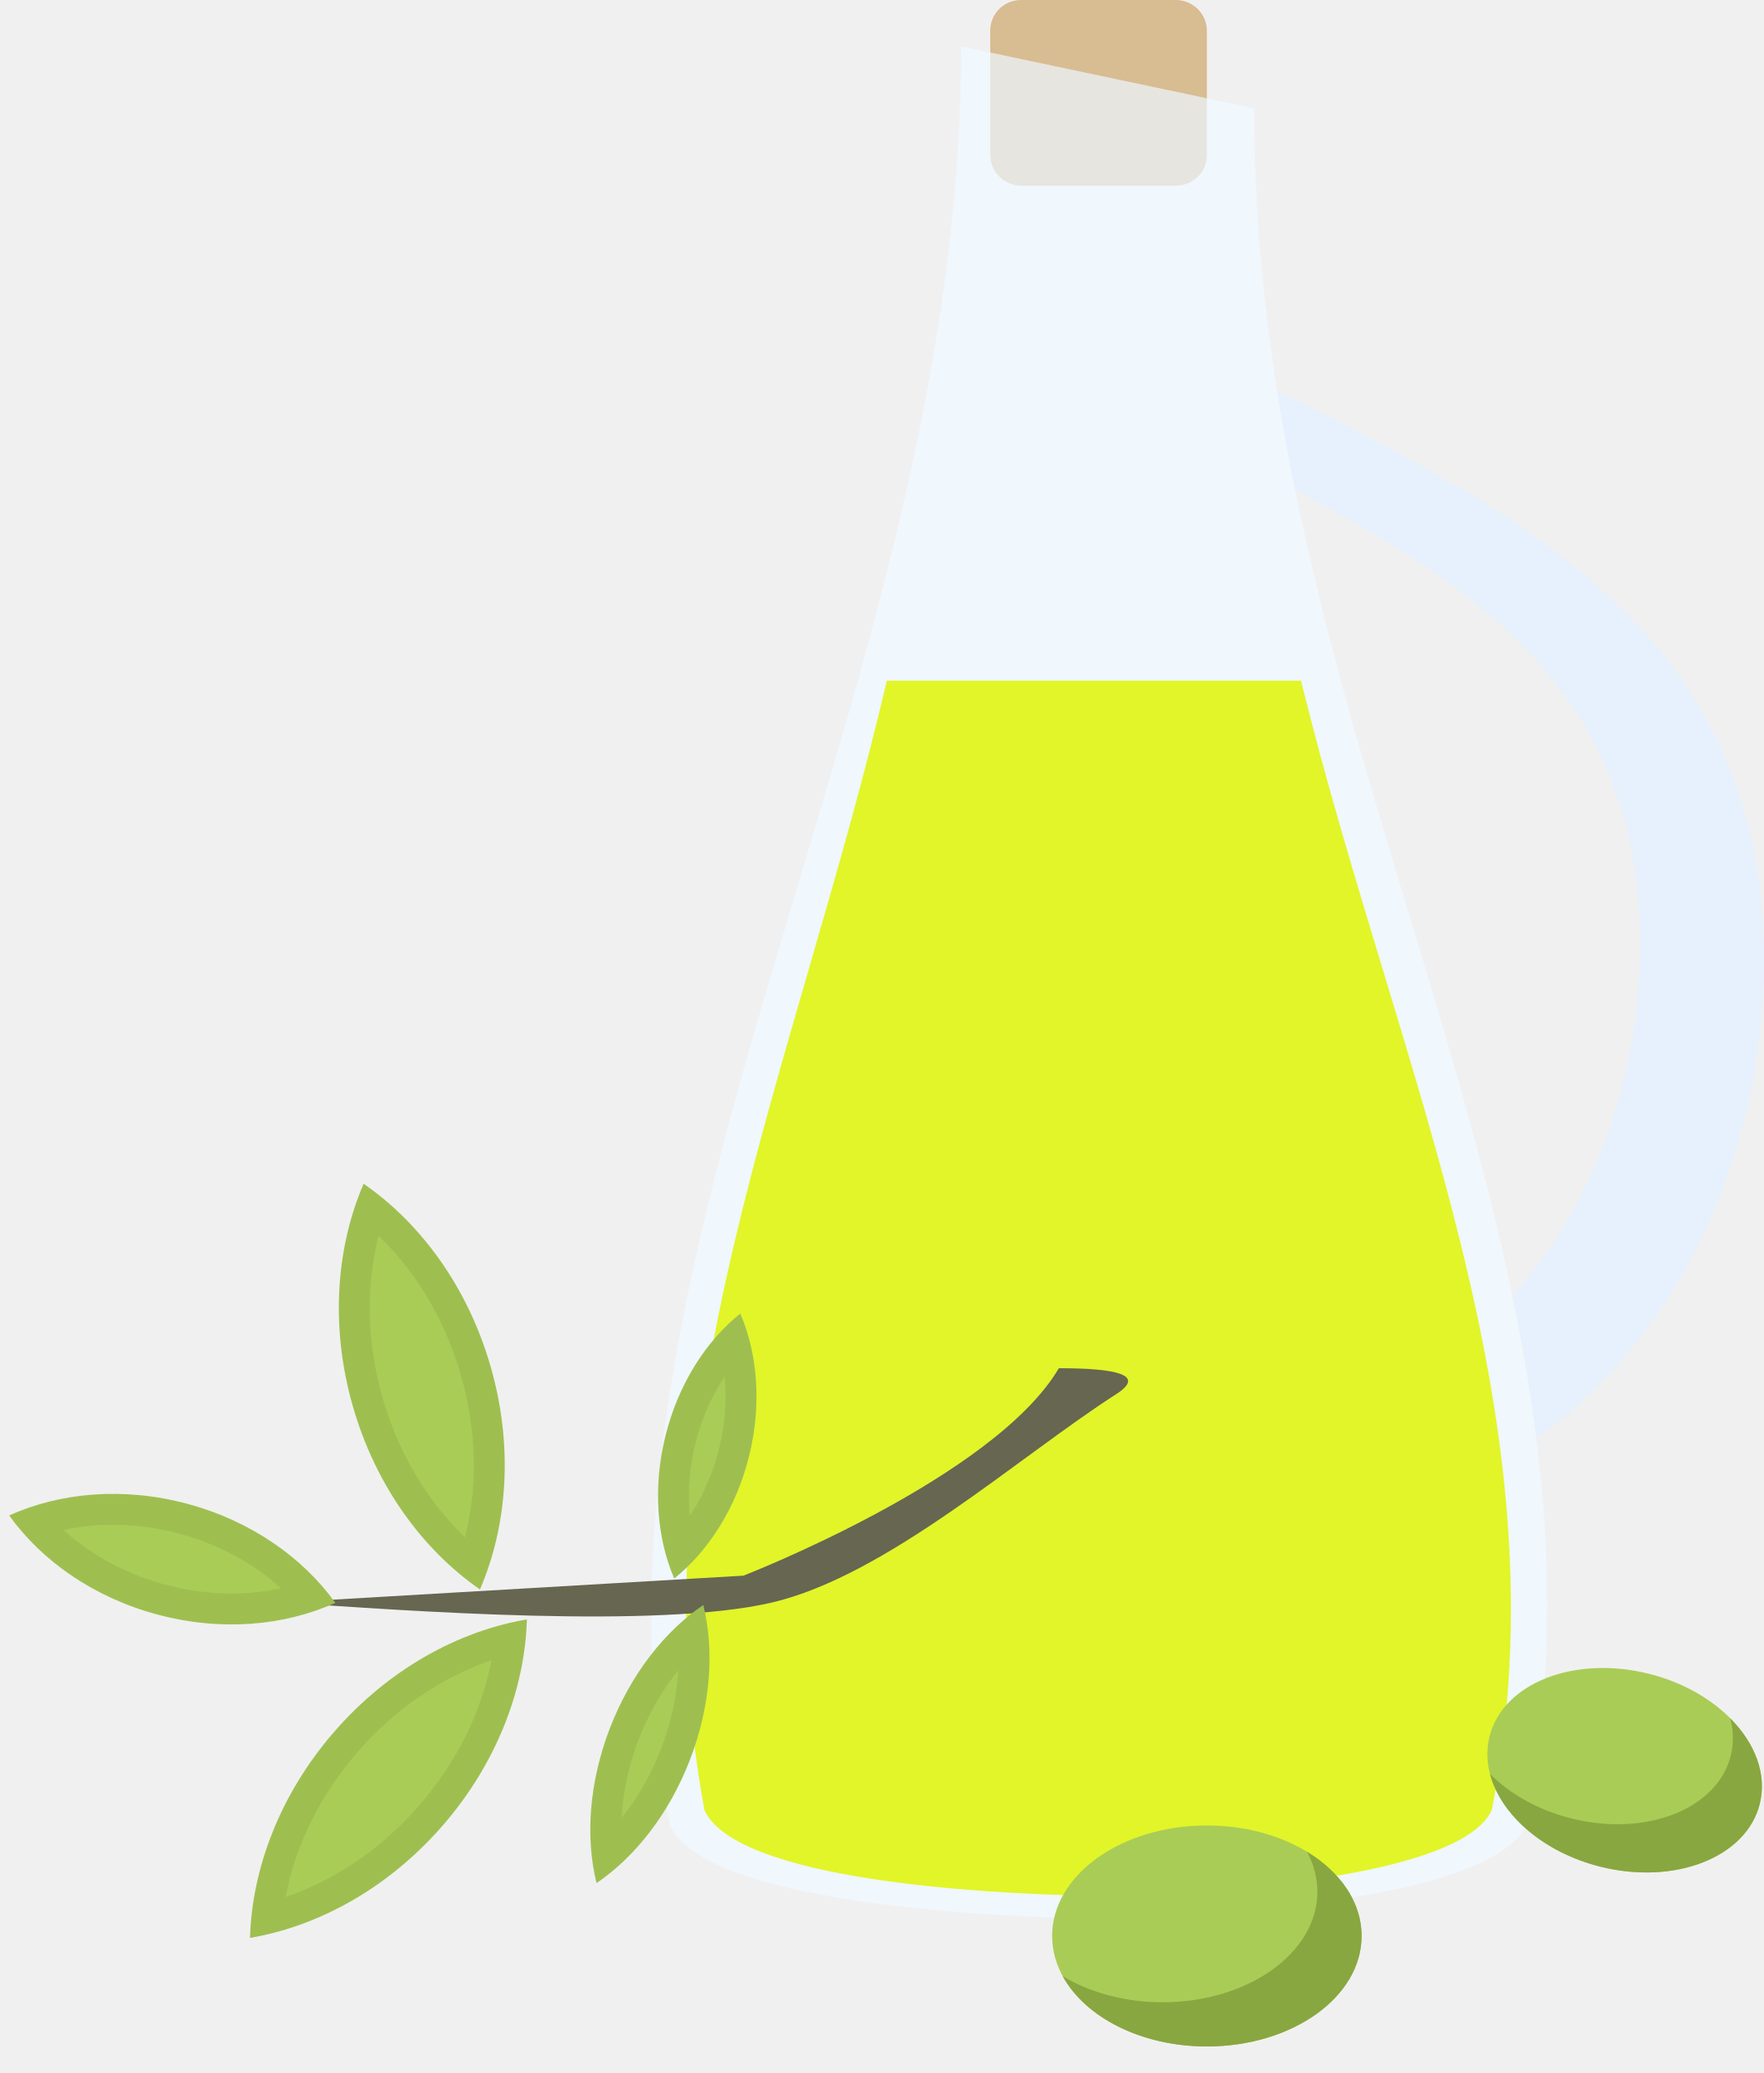
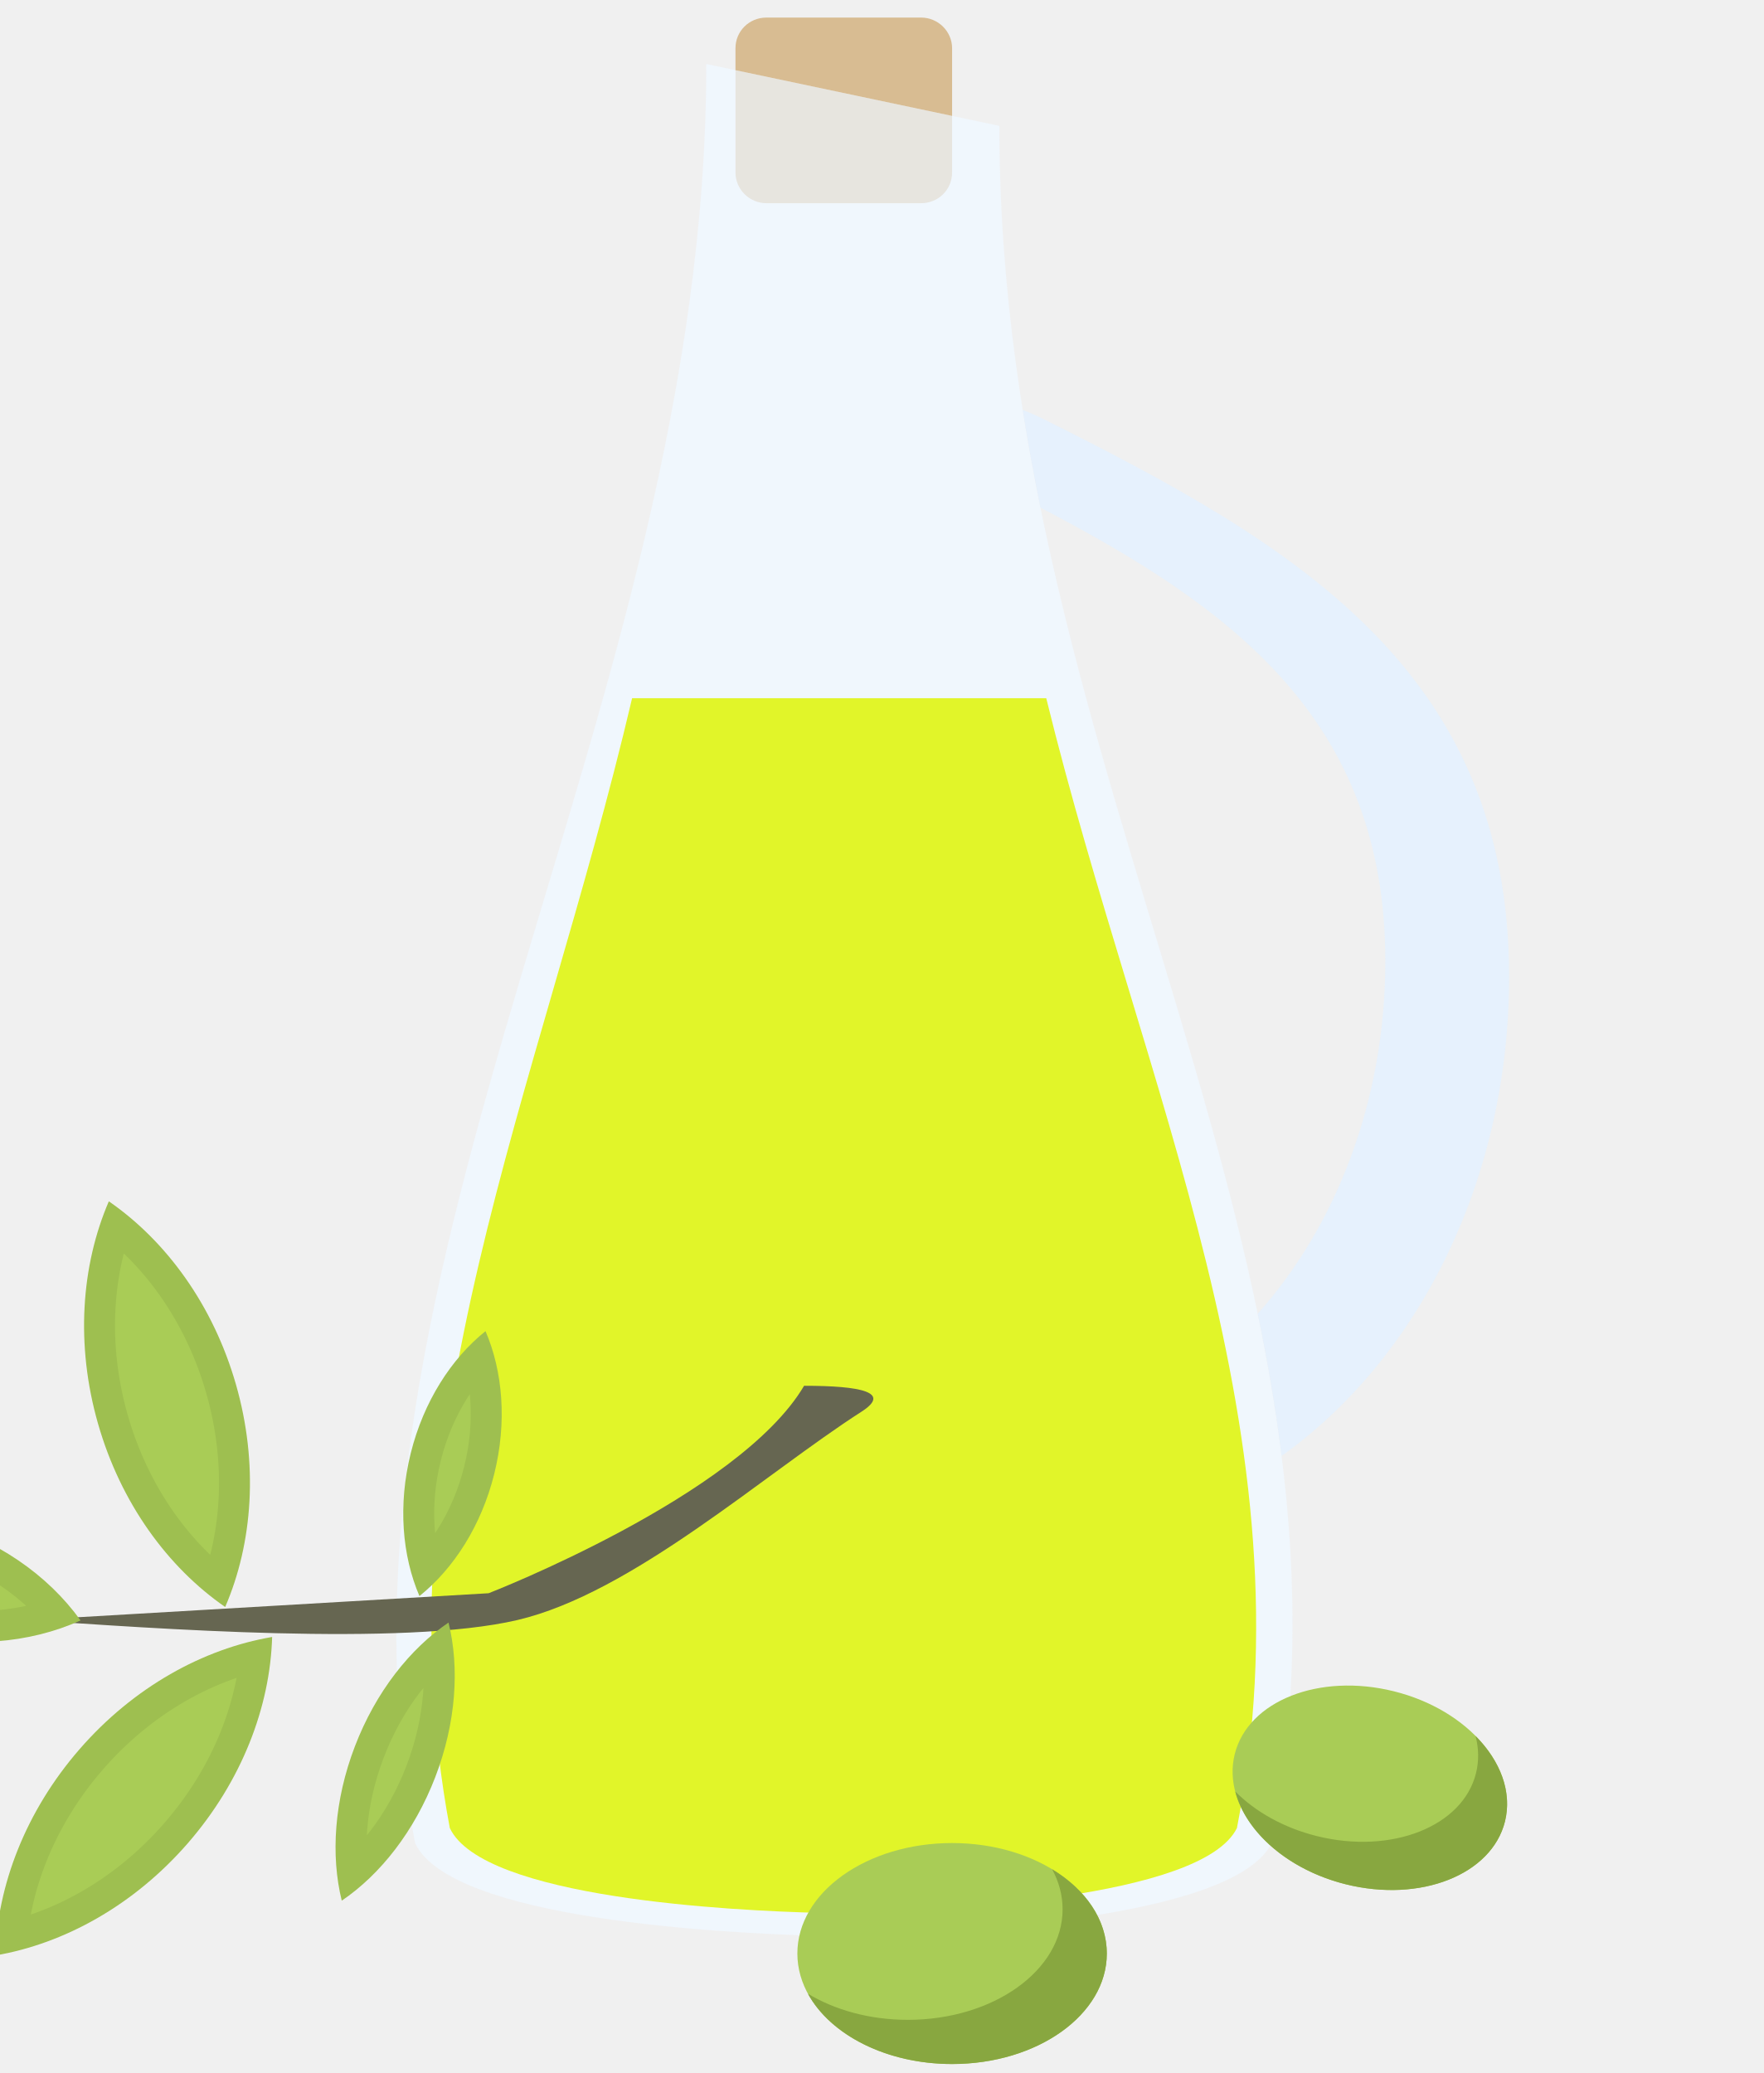
- <svg xmlns="http://www.w3.org/2000/svg" xmlns:xlink="http://www.w3.org/1999/xlink" width="57px" height="67px" viewBox="0 0 57 67" version="1.1">
-   <defs>
+ <svg xmlns="http://www.w3.org/2000/svg" xmlns:xlink="http://www.w3.org/1999/xlink" width="57px" height="67px" viewBox="0 0 57 67" version="1.1" id="svg13666">
+   <defs id="defs13672">
    <path d="M14.63,0.995 C16.062,2.742 16.947,5.153 16.947,7.815 C16.947,10.477 16.062,12.887 14.63,14.635 C13.199,12.887 12.313,10.477 12.313,7.815 C12.313,5.153 13.199,2.742 14.63,0.995 L14.63,0.995 Z" id="path-1" />
    <mask id="mask-2" maskContentUnits="userSpaceOnUse" maskUnits="objectBoundingBox" x="0" y="0" width="4.634" height="13.64" fill="white">
-       <use xlink:href="#path-1" />
+       <use xlink:href="#path-1" id="use13676" />
    </mask>
    <path d="M13.553,13.667 C14.985,15.414 15.87,17.825 15.87,20.487 C15.87,23.149 14.985,25.559 13.553,27.307 C12.122,25.559 11.236,23.149 11.236,20.487 C11.236,17.825 12.122,15.414 13.553,13.667 L13.553,13.667 Z" id="path-3" />
    <mask id="mask-4" maskContentUnits="userSpaceOnUse" maskUnits="objectBoundingBox" x="0" y="0" width="4.634" height="13.64" fill="white">
-       <use xlink:href="#path-3" />
+       <use xlink:href="#path-3" id="use13680" />
    </mask>
    <path d="M23.855,5.324 C24.714,6.454 25.245,8.014 25.245,9.737 C25.245,11.459 24.714,13.019 23.855,14.149 C22.996,13.019 22.465,11.459 22.465,9.737 C22.465,8.014 22.996,6.454 23.855,5.324 L23.855,5.324 Z" id="path-5" />
    <mask id="mask-6" maskContentUnits="userSpaceOnUse" maskUnits="objectBoundingBox" x="0" y="0" width="2.78" height="8.826" fill="white">
-       <use xlink:href="#path-5" />
+       <use xlink:href="#path-5" id="use13684" />
    </mask>
    <path d="M22.002,14.554 C22.861,15.787 23.392,17.489 23.392,19.368 C23.392,21.247 22.861,22.949 22.002,24.182 C21.143,22.949 20.611,21.247 20.611,19.368 C20.611,17.489 21.143,15.787 22.002,14.554 L22.002,14.554 Z" id="path-7" />
    <mask id="mask-8" maskContentUnits="userSpaceOnUse" maskUnits="objectBoundingBox" x="0" y="0" width="2.78" height="9.628" fill="white">
-       <use xlink:href="#path-7" />
+       <use xlink:href="#path-7" id="use13688" />
    </mask>
    <path d="M6.567,7.937 C7.712,9.335 8.42,11.263 8.42,13.393 C8.42,15.522 7.712,17.451 6.567,18.849 C5.422,17.451 4.713,15.522 4.713,13.393 C4.713,11.263 5.422,9.335 6.567,7.937 L6.567,7.937 Z" id="path-9" />
    <mask id="mask-10" maskContentUnits="userSpaceOnUse" maskUnits="objectBoundingBox" x="0" y="0" width="3.707" height="10.912" fill="white">
-       <use xlink:href="#path-9" />
+       <use xlink:href="#path-9" id="use13692" />
    </mask>
  </defs>
-   <g id="Page-1" stroke="none" stroke-width="1" fill="none" fill-rule="evenodd">
-     <g id="olive_oil" transform="translate(-1, 0)">
-       <g id="Olive-Oil" opacity="0.9" transform="translate(22, 0)">
-         <path d="M10.056,1.5 L19.528,3.5 C19.528,24.5 31.991,40.25 28.325,59 C27.105,61.496 17.767,61.915 14.663,61.986 C14.663,62 14.487,62 14.174,61.995 C13.847,62 13.663,62 13.663,62 C10.651,61.911 1.806,61.484 0.645,59 C-2.859,40.25 10.056,22.5 10.056,1.5 Z" id="Combined-Shape" fill="#F0F7FE" />
-         <path d="M21.043,22 C24.156,34.686 29.682,45.857 27.205,58.514 C26.088,60.797 17.58,61.191 14.674,61.259 L14.674,61.273 C14.674,61.273 14.503,61.273 14.2,61.268 C13.884,61.273 13.705,61.273 13.705,61.273 L13.705,61.258 C10.887,61.187 2.83,60.785 1.768,58.514 C-0.601,45.857 4.682,34.686 7.659,22 L21.043,22 L21.043,22 Z" id="Combined-Shape-Copy-2" fill="#DFF513" />
-         <path d="M18,3.177 L18,5.009 C18,5.556 17.562,6 16.997,6 L12.003,6 C11.449,6 11,5.549 11,5.009 L11,1.699 L18,3.177 Z" id="Combined-Shape" fill-opacity="0.307" fill="#CDB893" />
-         <path d="M18,3.177 L18,0.991 C18,0.451 17.551,0 16.997,0 L12.003,0 C11.438,0 11,0.444 11,0.991 L11,1.699 L18,3.177 Z" id="Combined-Shape" fill="#D5B687" />
-         <path d="M28.649,46.487 C33.05,43.35 36,37.589 36,31 C36,21.059 29,17 21,13 C20.76,12.88 20.52,12.774 20.282,12.682 C20.451,13.747 20.644,14.799 20.856,15.841 C26.981,19.04 32,22.659 32,30.495 C32,34.992 30.414,39.045 27.877,41.892 C28.193,43.419 28.457,44.949 28.649,46.487 Z" id="Combined-Shape" fill="#E4F1FE" />
+   <g id="Page-1" transform="translate(-8.233051,0.5677966)" style="fill:none;fill-rule:evenodd;stroke:none;stroke-width:1">
+     <g id="olive_oil" transform="translate(-1,0)">
+       <g id="Olive-Oil" transform="translate(22,0)" style="opacity:0.9">
+         <path d="m 10.056,1.5 9.472,2 c 0,21 12.463,36.75 8.798,55.5 -1.22,2.496 -10.558,2.915 -13.663,2.986 0,0.014 -0.176,0.014 -0.489,0.009 C 13.847,62 13.663,62 13.663,62 10.651,61.911 1.806,61.484 0.645,59 -2.859,40.25 10.056,22.5 10.056,1.5 Z" id="Combined-Shape" style="fill:#f0f7fe" />
+         <path d="m 21.043,22 c 3.113,12.686 8.639,23.857 6.162,36.514 -1.117,2.282 -9.625,2.676 -12.531,2.744 l 0,0.014 c 0,0 -0.171,0 -0.474,-0.005 -0.317,0.005 -0.495,0.005 -0.495,0.005 l 0,-0.015 C 10.887,61.187 2.83,60.785 1.768,58.514 -0.601,45.857 4.682,34.686 7.659,22 l 13.384,0 0,0 z" id="Combined-Shape-Copy-2" style="fill:#dff513" />
+         <path d="m 18,3.177 0,1.832 C 18,5.556 17.562,6 16.997,6 L 12.003,6 C 11.449,6 11,5.549 11,5.009 l 0,-3.31 7,1.478 z" id="path13699" style="fill:#cdb893;fill-opacity:0.307" />
+         <path d="M 18,3.177 18,0.991 C 18,0.451 17.551,0 16.997,0 L 12.003,0 C 11.438,0 11,0.444 11,0.991 l 0,0.709 7,1.478 z" id="path13701" style="fill:#d5b687" />
+         <path d="M 28.649,46.487 C 33.05,43.35 36,37.589 36,31 36,21.059 29,17 21,13 c -0.24,-0.12 -0.48,-0.226 -0.718,-0.318 0.169,1.064 0.362,2.116 0.574,3.158 C 26.981,19.04 32,22.659 32,30.495 c 0,4.497 -1.586,8.55 -4.123,11.397 0.317,1.527 0.58,3.057 0.772,4.595 z" id="path13703" style="fill:#e4f1fe" />
      </g>
-       <g id="Olive-2" transform="translate(53.43088, 57.49151) rotate(14) translate(-53.43088, -57.49151) translate(48.93088, 53.99151)">
-         <ellipse id="Oval-6" fill="#A9CC56" cx="4.5" cy="3.214" rx="4.5" ry="3.214" />
-         <path d="M0.306,4.381 C0.96,5.58 2.591,6.429 4.5,6.429 C6.985,6.429 9,4.989 9,3.214 C9,2.231 8.382,1.351 7.408,0.762 C7.606,1.123 7.714,1.517 7.714,1.929 C7.714,3.704 5.7,5.143 3.214,5.143 C2.105,5.143 1.09,4.856 0.306,4.381 Z" id="Combined-Shape" fill="#88A740" />
+       <g id="Olive-2" transform="matrix(0.9702957,0.2419219,-0.2419219,0.9702957,49.91128,53.00683)">
+         <ellipse id="Oval-6" cx="4.5" cy="3.214" rx="4.5" ry="3.214" style="fill:#a9cc56" />
+         <path d="M 0.306,4.381 C 0.96,5.58 2.591,6.429 4.5,6.429 6.985,6.429 9,4.989 9,3.214 9,2.231 8.382,1.351 7.408,0.762 7.606,1.123 7.714,1.517 7.714,1.929 c 0,1.775 -2.015,3.214 -4.5,3.214 -1.109,0 -2.124,-0.286 -2.908,-0.762 z" id="path13707" style="fill:#88a740" />
      </g>
-       <g id="Olive-1" transform="translate(35, 59)">
-         <ellipse id="Oval-6" fill="#A9CC56" cx="5" cy="3.571" rx="5" ry="3.571" />
-         <path d="M0.34,4.868 C1.066,6.2 2.879,7.143 5,7.143 C7.761,7.143 10,5.544 10,3.571 C10,2.479 9.313,1.501 8.232,0.846 C8.451,1.248 8.571,1.685 8.571,2.143 C8.571,4.115 6.333,5.714 3.571,5.714 C2.339,5.714 1.211,5.396 0.34,4.868 Z" id="Combined-Shape" fill="#88A740" />
+       <g id="Olive-1" transform="translate(35,59)">
+         <ellipse id="ellipse13710" cx="5" cy="3.571" rx="5" ry="3.571" style="fill:#a9cc56" />
+         <path d="M 0.34,4.868 C 1.066,6.2 2.879,7.143 5,7.143 c 2.761,0 5,-1.599 5,-3.571 C 10,2.479 9.313,1.501 8.232,0.846 8.451,1.248 8.571,1.685 8.571,2.143 c 0,1.972 -2.239,3.571 -5,3.571 -1.232,0 -2.36,-0.318 -3.232,-0.846 z" id="path13712" style="fill:#88a740" />
      </g>
-       <g id="Olive-Leaf" transform="translate(0, 37)">
-         <path d="M25.023,13.926 C25.023,13.926 33.119,10.784 35.217,7.221 C37.07,7.221 38.045,7.434 37.07,8.059 C33.924,10.079 29.656,13.926 25.949,14.793 C22.242,15.66 14.158,15.059 10.194,14.793 L25.023,13.926 Z" id="Path-2" fill="#666651" />
-         <use id="Combined-Shape-Copy-10" stroke="#9EBF50" mask="url(#mask-2)" stroke-width="2" stroke-linecap="square" fill="#A9CC56" transform="translate(14.63035, 7.814934) rotate(-16) translate(-14.63035, -7.814934) " xlink:href="#path-1" />
-         <use id="Combined-Shape-Copy-11" stroke="#9EBF50" mask="url(#mask-4)" stroke-width="2" stroke-linecap="square" fill="#A9CC56" transform="translate(13.55334, 20.48664) rotate(41) translate(-13.55334, -20.48664) " xlink:href="#path-3" />
-         <use id="Combined-Shape-Copy-13" stroke="#9EBF50" mask="url(#mask-6)" stroke-width="2" stroke-linecap="square" fill="#A9CC56" transform="translate(23.85515, 9.736546) rotate(14) translate(-23.85515, -9.736546) " xlink:href="#path-5" />
-         <use id="Combined-Shape-Copy-14" stroke="#9EBF50" mask="url(#mask-8)" stroke-width="2" stroke-linecap="square" fill="#A9CC56" transform="translate(22.00163, 19.36803) rotate(21) translate(-22.00163, -19.36803) " xlink:href="#path-7" />
-         <use id="Combined-Shape-Copy-12" stroke="#9EBF50" mask="url(#mask-10)" stroke-width="2" stroke-linecap="square" fill="#A9CC56" transform="translate(6.566957, 13.39273) rotate(105) translate(-6.566957, -13.39273) " xlink:href="#path-9" />
+       <g id="Olive-Leaf" transform="translate(0,37)">
+         <path d="m 25.023,13.926 c 0,0 8.096,-3.142 10.194,-6.705 1.854,0 2.828,0.213 1.854,0.838 -3.147,2.02 -7.414,5.867 -11.121,6.734 -3.707,0.867 -11.791,0.266 -15.755,0 l 14.828,-0.867 z" id="Path-2" style="fill:#666651" />
+         <use id="Combined-Shape-Copy-10" mask="url(#mask-2)" transform="matrix(0.9612617,-0.2756374,0.2756374,0.9612617,-1.587333,4.335409)" xlink:href="#path-1" style="fill:#a9cc56;stroke:#9ebf50;stroke-width:2;stroke-linecap:square" x="0" y="0" width="100%" height="100%" />
+         <use id="Combined-Shape-Copy-11" mask="url(#mask-4)" transform="matrix(0.7547096,0.656059,-0.656059,0.7547096,16.76495,-3.86661)" xlink:href="#path-3" style="fill:#a9cc56;stroke:#9ebf50;stroke-width:2;stroke-linecap:square" x="0" y="0" width="100%" height="100%" />
+         <use id="Combined-Shape-Copy-13" mask="url(#mask-6)" transform="matrix(0.9702957,0.2419219,-0.2419219,0.9702957,3.064084,-5.481867)" xlink:href="#path-5" style="fill:#a9cc56;stroke:#9ebf50;stroke-width:2;stroke-linecap:square" x="0" y="0" width="100%" height="100%" />
+         <use id="Combined-Shape-Copy-14" mask="url(#mask-8)" transform="matrix(0.9335804,0.3583679,-0.3583679,0.9335804,8.402219,-6.598264)" xlink:href="#path-7" style="fill:#a9cc56;stroke:#9ebf50;stroke-width:2;stroke-linecap:square" x="0" y="0" width="100%" height="100%" />
+         <use id="Combined-Shape-Copy-12" mask="url(#mask-10)" transform="matrix(-0.258819,0.9659258,-0.9659258,-0.258819,21.203,10.51583)" xlink:href="#path-9" style="fill:#a9cc56;stroke:#9ebf50;stroke-width:2;stroke-linecap:square" x="0" y="0" width="100%" height="100%" />
      </g>
    </g>
  </g>
</svg>
